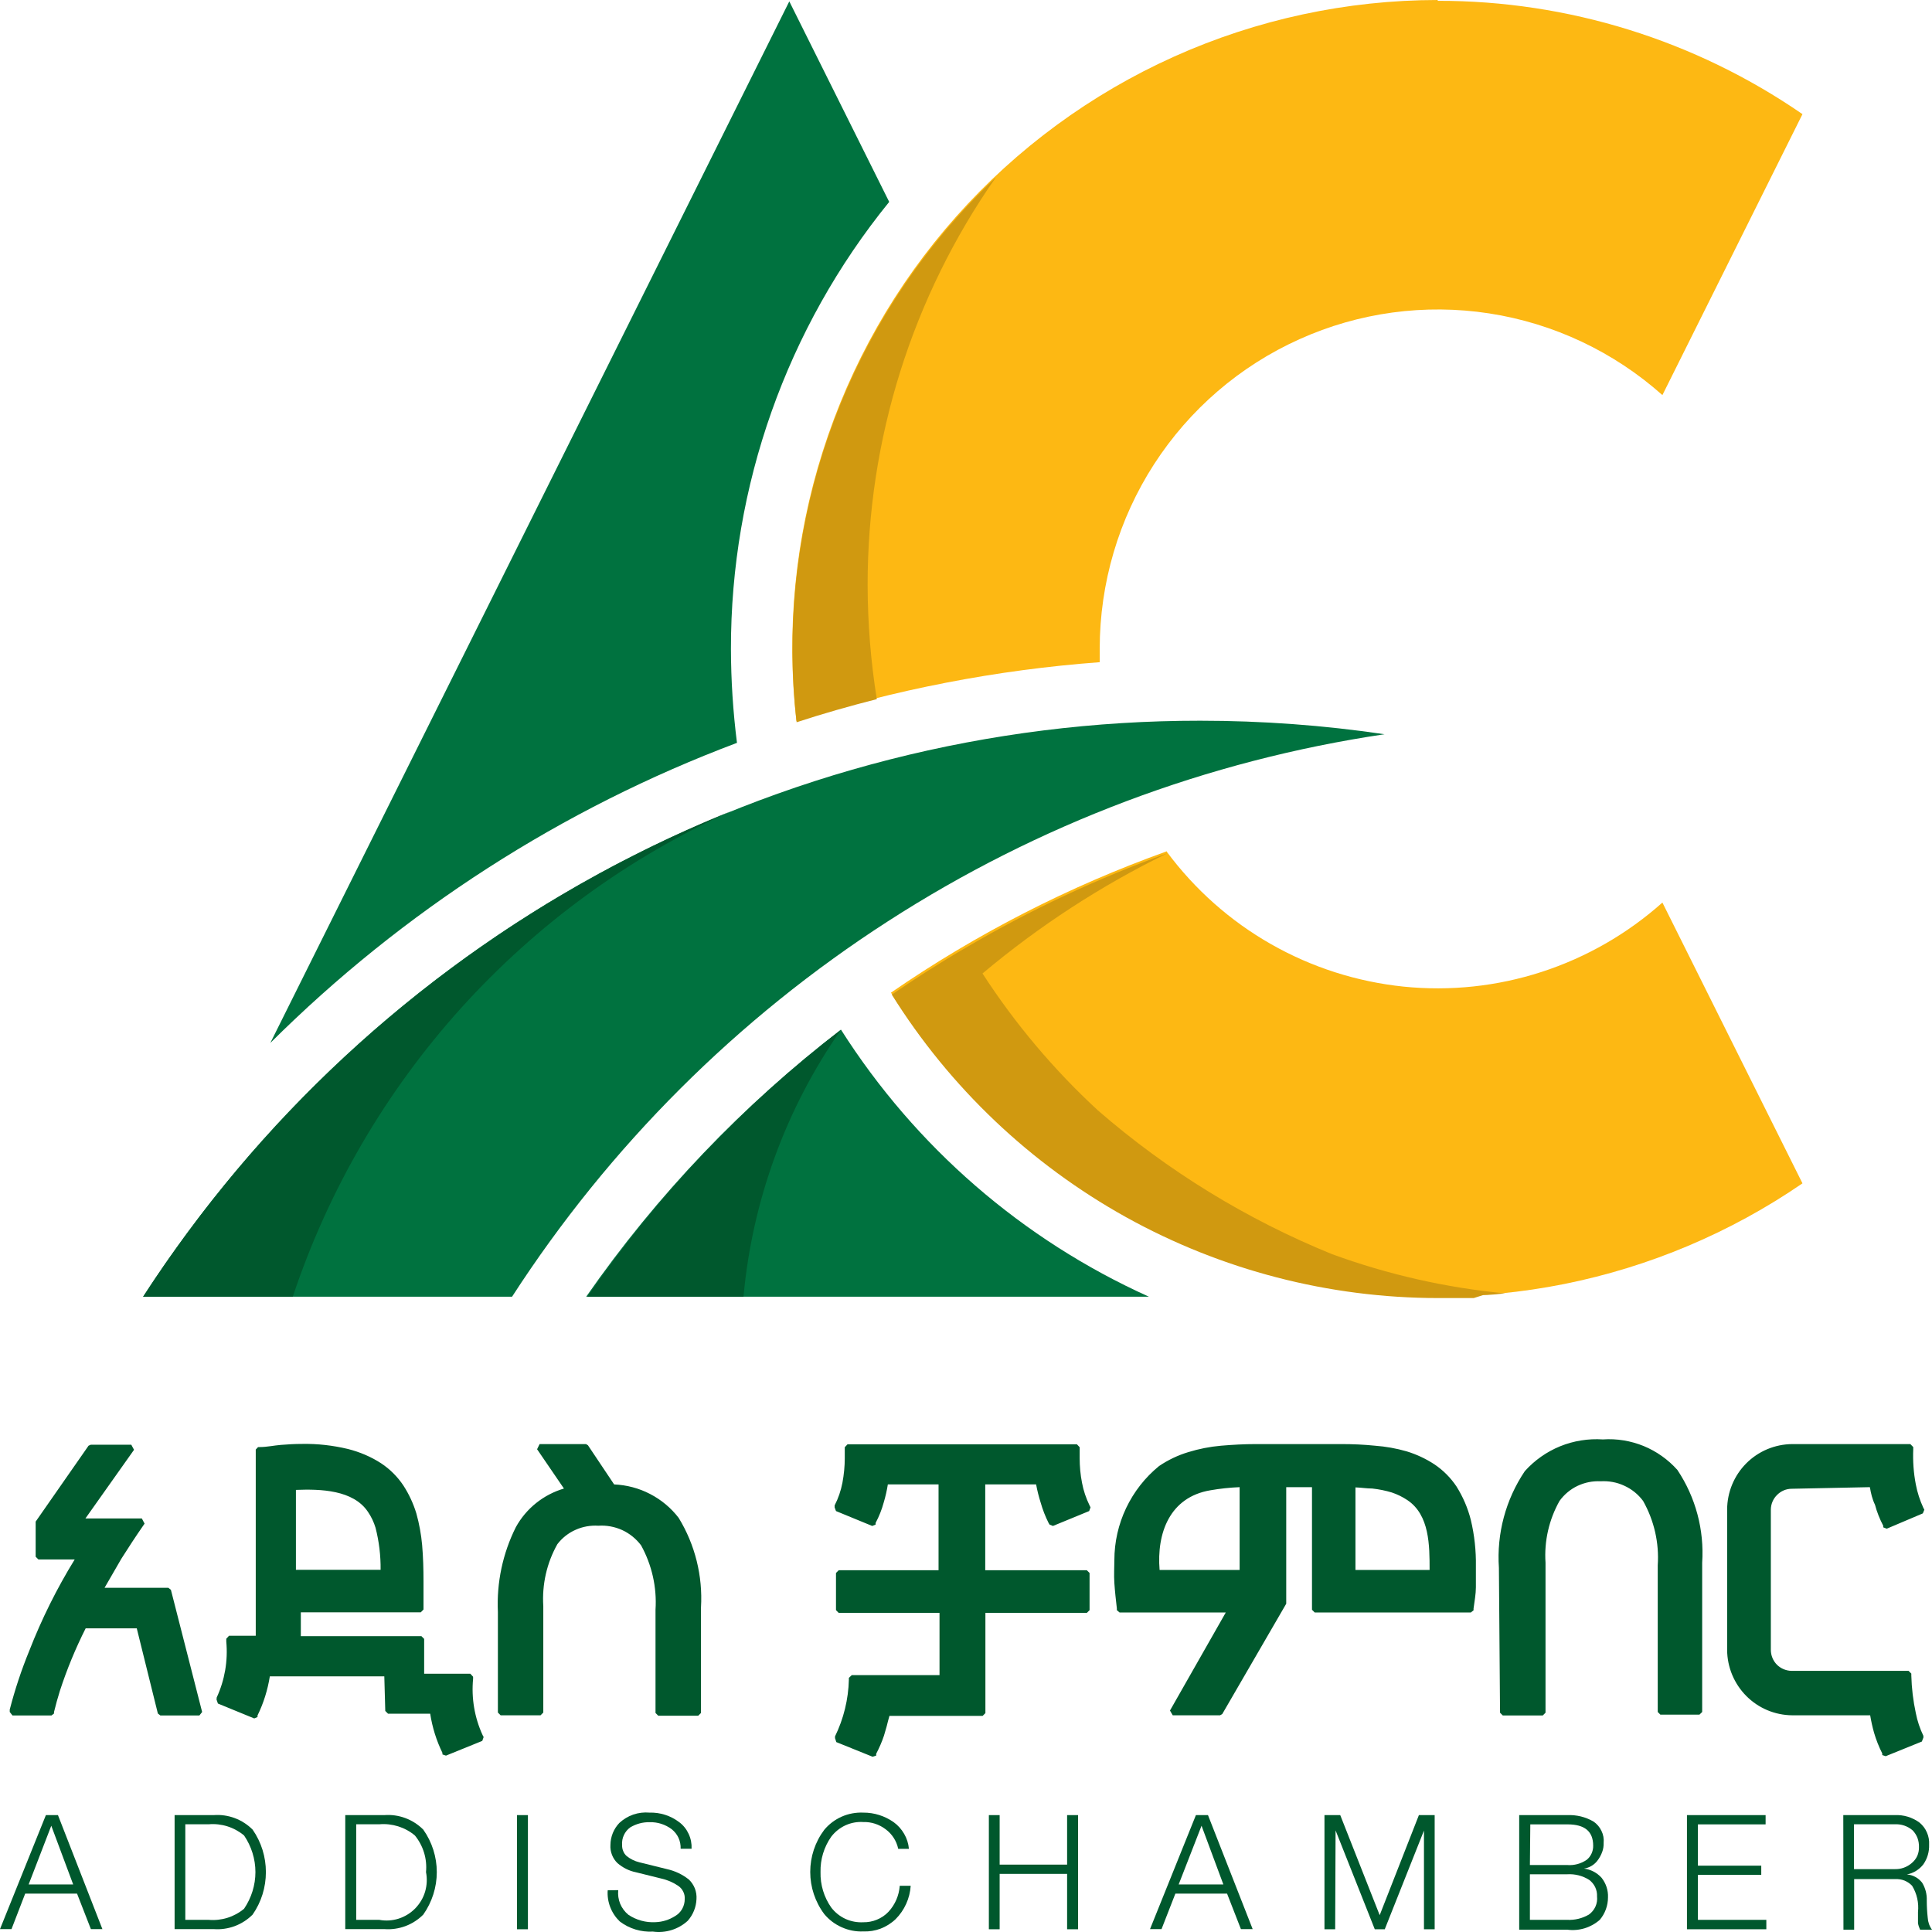
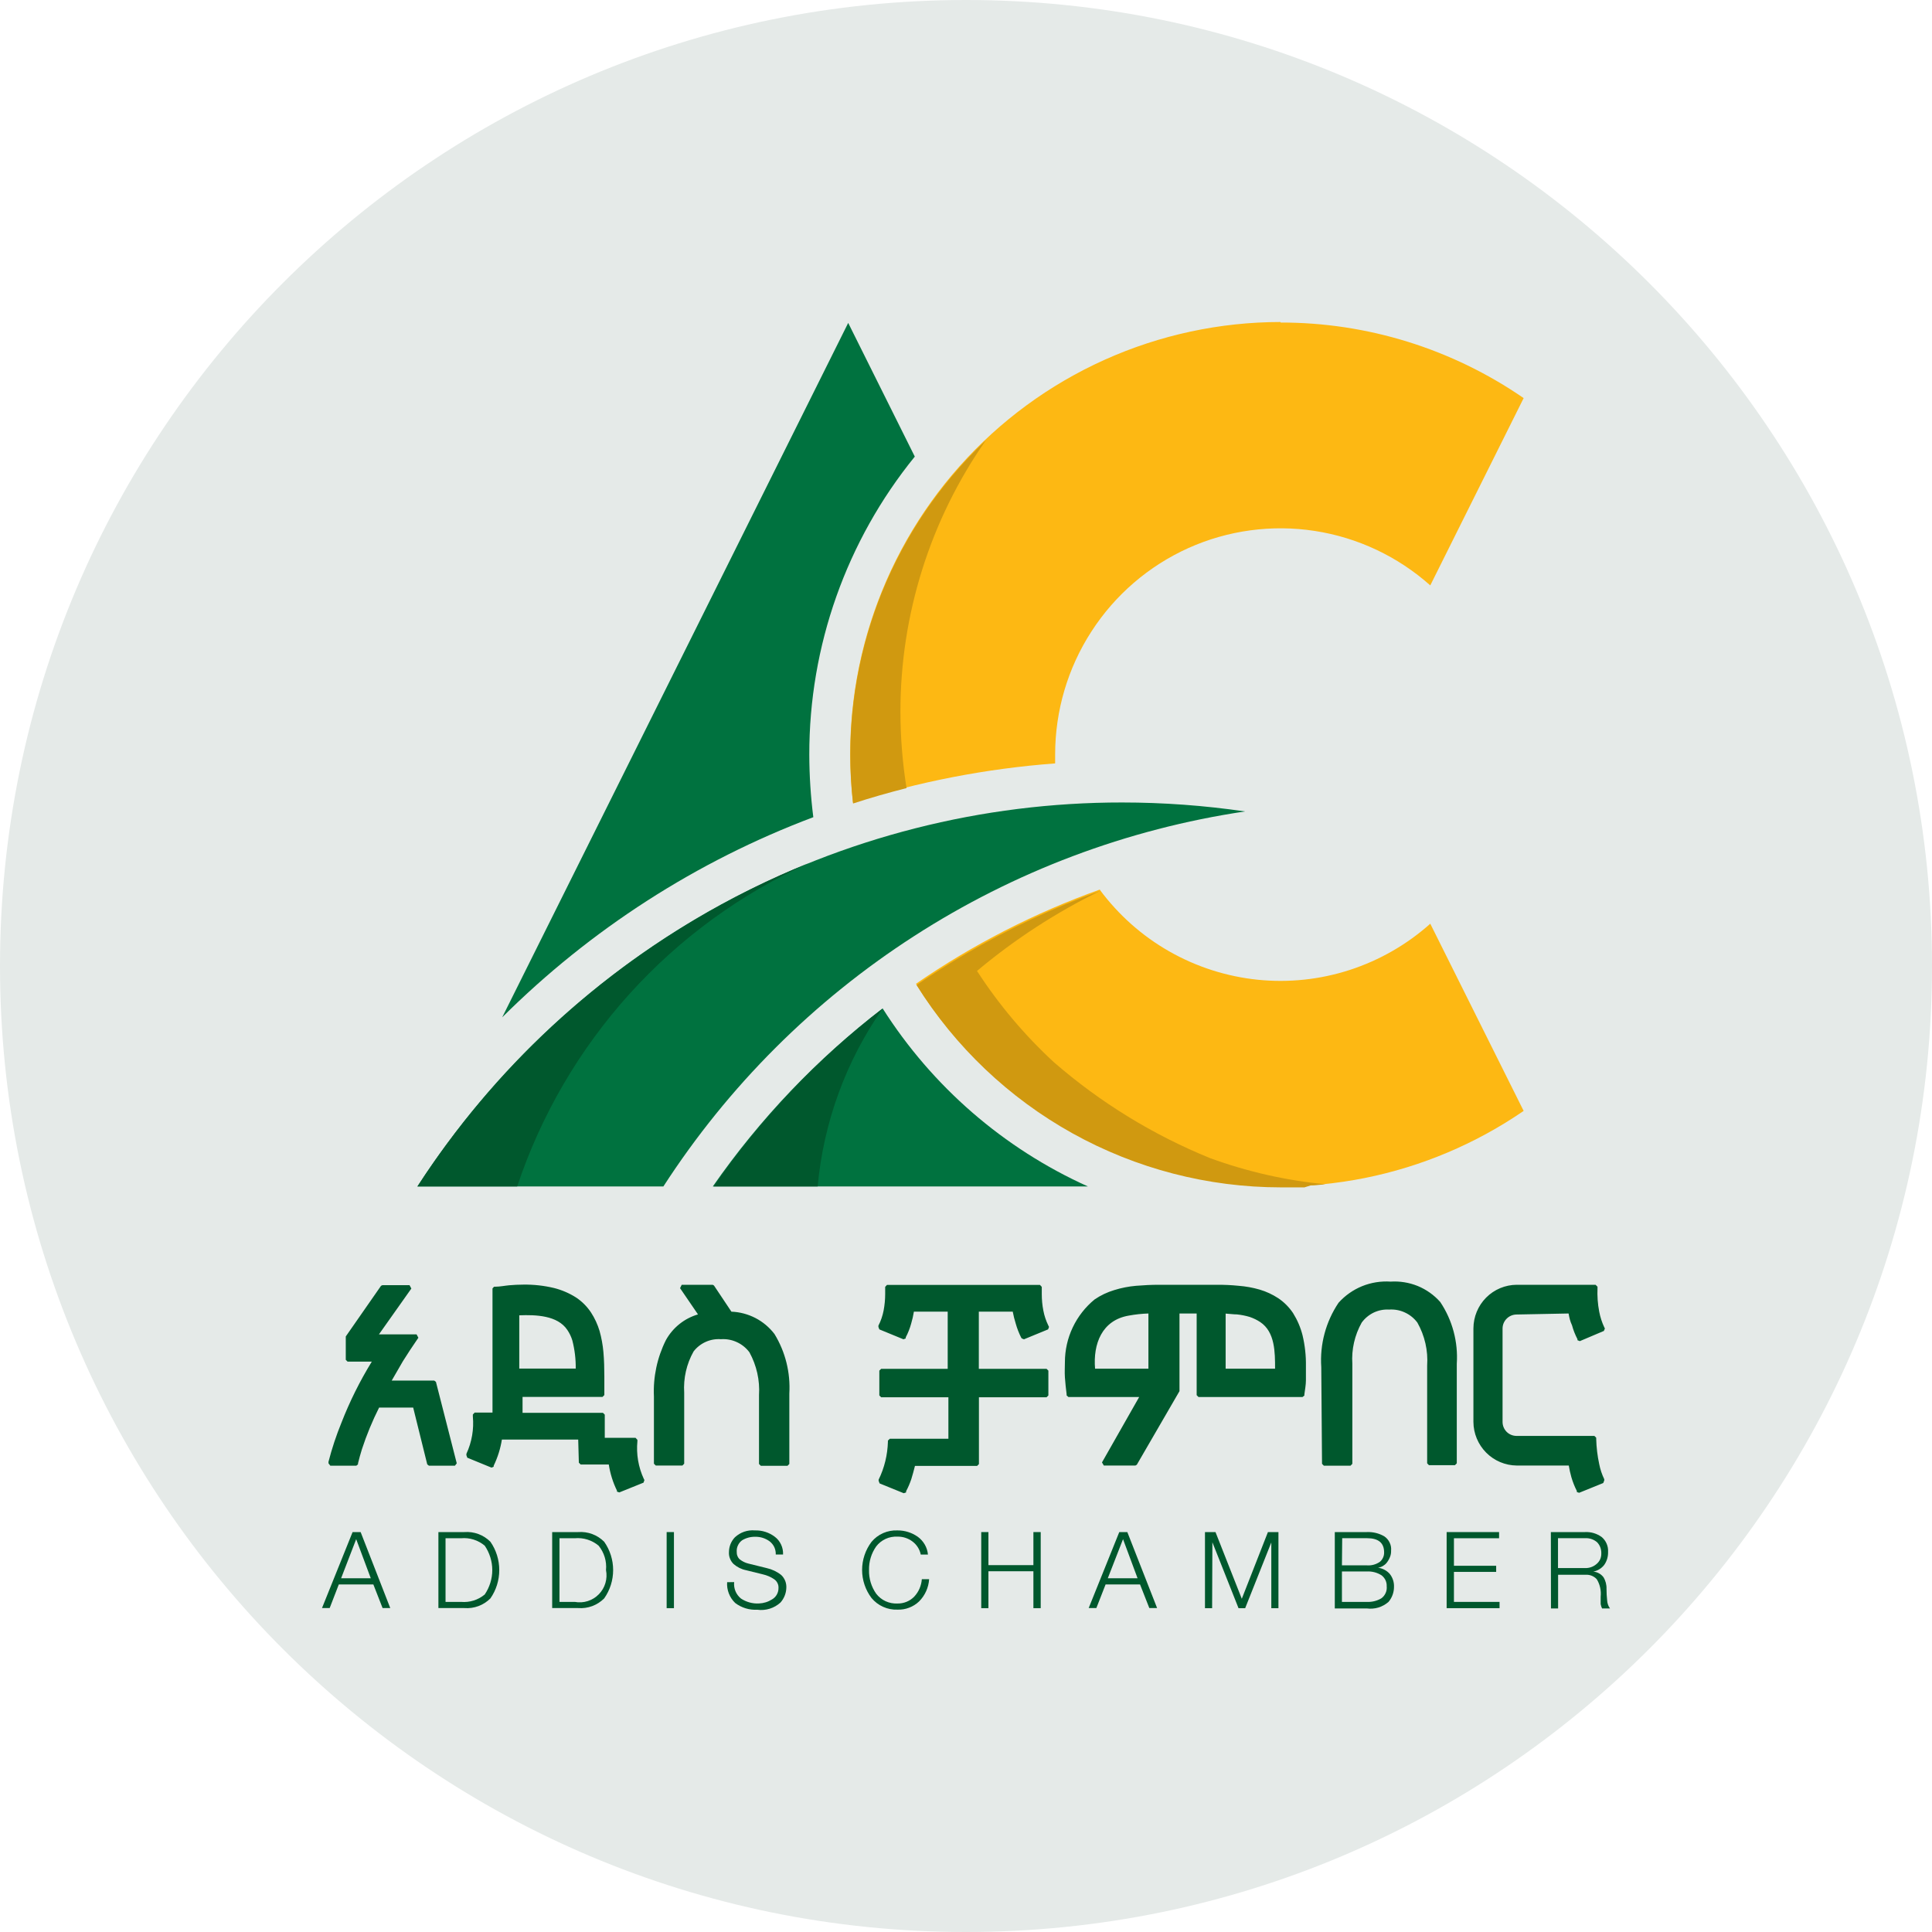
- <svg xmlns="http://www.w3.org/2000/svg" width="24" height="24" viewBox="0 0 24 24" fill="none">
-   <path fill-rule="evenodd" clip-rule="evenodd" d="M3.358 12.956L9.805 0.017L11.046 2.508C9.772 4.076 9.077 6.039 9.08 8.063C9.081 8.452 9.106 8.841 9.155 9.228C6.982 10.045 5.006 11.316 3.358 12.956Z" fill="#00723F" />
-   <path fill-rule="evenodd" clip-rule="evenodd" d="M14.495 10.582C14.843 11.05 15.283 11.441 15.79 11.729C16.296 12.017 16.856 12.196 17.435 12.256C18.014 12.315 18.598 12.253 19.152 12.073C19.706 11.893 20.216 11.6 20.651 11.212L22.391 14.7C21.499 15.312 20.494 15.737 19.434 15.95C18.375 16.162 17.284 16.158 16.226 15.937C15.169 15.715 14.167 15.282 13.28 14.662C12.394 14.043 11.641 13.25 11.068 12.331C12.13 11.599 13.282 11.009 14.495 10.575M17.861 0.01C19.478 0.008 21.058 0.499 22.391 1.418L20.651 4.908C20.046 4.369 19.298 4.016 18.498 3.893C17.698 3.77 16.88 3.881 16.142 4.214C15.403 4.546 14.777 5.085 14.336 5.767C13.896 6.449 13.662 7.243 13.661 8.055C13.661 8.114 13.661 8.17 13.661 8.226C12.381 8.321 11.116 8.566 9.893 8.955C9.766 7.829 9.877 6.689 10.22 5.609C10.562 4.53 11.127 3.535 11.879 2.689C12.631 1.844 13.553 1.167 14.583 0.704C15.613 0.241 16.73 0.001 17.859 0L17.861 0.01Z" fill="#FDB813" />
-   <path fill-rule="evenodd" clip-rule="evenodd" d="M14.909 8.953C15.675 8.953 16.441 9.009 17.199 9.121C15.002 9.447 12.899 10.239 11.031 11.444C9.162 12.648 7.57 14.238 6.361 16.108H1.778C3.198 13.911 5.144 12.105 7.437 10.855C9.73 9.605 12.299 8.951 14.909 8.953Z" fill="#00723F" />
-   <path fill-rule="evenodd" clip-rule="evenodd" d="M14.274 16.108H7.282C8.16 14.845 9.228 13.726 10.447 12.791C11.372 14.247 12.701 15.4 14.272 16.108" fill="#00723F" />
-   <path fill-rule="evenodd" clip-rule="evenodd" d="M9.236 16.108H7.297C8.17 14.846 9.233 13.727 10.447 12.791C9.763 13.772 9.345 14.915 9.236 16.108Z" fill="#00582D" />
-   <path fill-rule="evenodd" clip-rule="evenodd" d="M3.637 16.108H1.778C3.539 13.393 6.089 11.287 9.083 10.076C7.809 10.65 6.668 11.482 5.73 12.52C4.793 13.558 4.08 14.78 3.637 16.108Z" fill="#00582D" />
-   <path d="M18.424 16.088H18.409C18.506 16.088 18.603 16.076 18.698 16.067C17.963 15.997 17.241 15.833 16.548 15.58C15.488 15.149 14.505 14.546 13.64 13.795C13.092 13.29 12.61 12.718 12.205 12.093C12.907 11.503 13.679 11.001 14.502 10.599C13.635 10.911 12.799 11.302 12.004 11.769C11.851 11.857 11.701 11.949 11.551 12.044L11.531 12.056C11.379 12.153 11.228 12.253 11.078 12.355C11.799 13.509 12.8 14.459 13.986 15.119C15.173 15.778 16.507 16.124 17.864 16.125C17.997 16.125 18.128 16.125 18.261 16.125H18.307L18.424 16.088Z" fill="#D09910" />
-   <path d="M12.37 2.204C11.462 3.061 10.765 4.119 10.335 5.294C9.906 6.469 9.755 7.729 9.896 8.972C10.223 8.865 10.557 8.77 10.892 8.685C10.817 8.217 10.779 7.744 10.778 7.27C10.776 5.457 11.332 3.688 12.37 2.204Z" fill="#D09910" />
-   <path d="M0.356 23.409H0.909L0.637 22.68L0.356 23.409ZM0.57 22.548H0.72L1.272 23.964H1.129L0.957 23.523H0.313L0.143 23.964H0L0.57 22.548Z" fill="#00582D" />
-   <path d="M2.302 23.849H2.591C2.75 23.863 2.909 23.814 3.032 23.711C3.123 23.577 3.173 23.418 3.173 23.256C3.173 23.093 3.123 22.935 3.032 22.801C2.909 22.698 2.75 22.648 2.591 22.662H2.302V23.849ZM2.169 22.548H2.654C2.743 22.541 2.832 22.554 2.916 22.585C2.999 22.616 3.075 22.665 3.138 22.728C3.246 22.883 3.303 23.067 3.303 23.256C3.303 23.445 3.246 23.629 3.138 23.784C3.075 23.847 2.999 23.896 2.916 23.927C2.832 23.958 2.743 23.971 2.654 23.964H2.169V22.548Z" fill="#00582D" />
-   <path d="M4.425 23.849H4.711C4.791 23.864 4.874 23.859 4.952 23.834C5.03 23.809 5.101 23.765 5.158 23.707C5.215 23.648 5.258 23.577 5.281 23.498C5.304 23.419 5.308 23.336 5.292 23.256C5.308 23.092 5.258 22.929 5.154 22.801C5.031 22.698 4.871 22.648 4.711 22.662H4.425V23.849ZM4.289 22.548H4.774C4.863 22.541 4.952 22.554 5.036 22.585C5.119 22.616 5.195 22.665 5.258 22.728C5.367 22.882 5.426 23.067 5.426 23.256C5.426 23.445 5.367 23.629 5.258 23.784C5.195 23.847 5.119 23.896 5.036 23.927C4.952 23.958 4.863 23.971 4.774 23.964H4.289V22.548Z" fill="#00582D" />
-   <path d="M6.558 22.548H6.422V23.966H6.558V22.548Z" fill="#00582D" />
-   <path d="M7.68 23.48C7.674 23.537 7.682 23.595 7.704 23.649C7.726 23.702 7.761 23.749 7.806 23.786C7.905 23.852 8.023 23.885 8.143 23.878C8.229 23.875 8.312 23.849 8.385 23.803C8.422 23.782 8.453 23.751 8.474 23.714C8.495 23.677 8.506 23.634 8.506 23.591C8.508 23.559 8.502 23.527 8.487 23.498C8.473 23.469 8.451 23.444 8.424 23.426C8.361 23.383 8.29 23.353 8.215 23.336L7.9 23.258C7.815 23.241 7.736 23.201 7.67 23.144C7.64 23.115 7.617 23.08 7.602 23.041C7.587 23.002 7.58 22.96 7.583 22.918C7.584 22.816 7.624 22.718 7.694 22.645C7.744 22.599 7.803 22.563 7.867 22.541C7.932 22.519 8 22.511 8.068 22.517C8.201 22.513 8.332 22.555 8.438 22.636C8.489 22.674 8.529 22.725 8.555 22.782C8.582 22.84 8.594 22.903 8.591 22.966H8.455C8.457 22.92 8.448 22.874 8.429 22.831C8.41 22.789 8.38 22.752 8.344 22.723C8.265 22.664 8.169 22.633 8.07 22.636C7.985 22.634 7.901 22.657 7.828 22.701C7.794 22.726 7.767 22.759 7.75 22.797C7.732 22.834 7.725 22.876 7.728 22.918C7.727 22.944 7.731 22.969 7.741 22.993C7.75 23.017 7.765 23.039 7.784 23.056C7.83 23.093 7.884 23.12 7.942 23.134L8.286 23.219C8.385 23.241 8.478 23.285 8.557 23.348C8.59 23.379 8.615 23.417 8.632 23.459C8.648 23.501 8.655 23.547 8.652 23.591C8.648 23.692 8.609 23.787 8.543 23.861C8.485 23.914 8.416 23.953 8.342 23.976C8.267 23.999 8.189 24.006 8.111 23.995C7.963 24.003 7.817 23.959 7.699 23.869C7.647 23.819 7.607 23.759 7.581 23.692C7.555 23.625 7.544 23.554 7.549 23.482L7.68 23.48Z" fill="#00582D" />
-   <path d="M11.158 22.967C11.137 22.869 11.082 22.783 11.002 22.724C10.922 22.663 10.824 22.631 10.724 22.634C10.648 22.629 10.572 22.643 10.502 22.675C10.433 22.707 10.373 22.755 10.326 22.816C10.236 22.944 10.189 23.099 10.193 23.256C10.189 23.413 10.236 23.568 10.326 23.696C10.373 23.757 10.433 23.805 10.502 23.837C10.572 23.869 10.648 23.883 10.724 23.879C10.782 23.88 10.84 23.869 10.893 23.847C10.947 23.825 10.996 23.792 11.036 23.75C11.119 23.661 11.168 23.547 11.177 23.426H11.313C11.303 23.582 11.236 23.73 11.126 23.84C11.073 23.891 11.009 23.931 10.94 23.958C10.871 23.984 10.797 23.996 10.724 23.993C10.632 23.997 10.54 23.979 10.456 23.941C10.372 23.904 10.298 23.848 10.239 23.777C10.126 23.626 10.065 23.442 10.065 23.254C10.065 23.065 10.126 22.881 10.239 22.731C10.298 22.66 10.372 22.604 10.456 22.567C10.54 22.53 10.632 22.513 10.724 22.517C10.859 22.516 10.991 22.558 11.102 22.636C11.155 22.674 11.199 22.724 11.232 22.781C11.265 22.838 11.285 22.901 11.291 22.967H11.158Z" fill="#00582D" />
-   <path d="M12.284 22.548H12.418V23.163H13.256V22.548H13.392V23.966H13.256V23.278H12.418V23.966H12.284V22.548Z" fill="#00582D" />
-   <path d="M14.642 23.409H15.197L14.926 22.68L14.642 23.409ZM14.856 22.548H15.006L15.561 23.964H15.415L15.243 23.523H14.601L14.429 23.964H14.286L14.856 22.548Z" fill="#00582D" />
-   <path d="M16.453 22.548H16.649L17.139 23.791L17.626 22.548H17.822V23.966H17.689V22.74L17.202 23.966H17.078L16.591 22.738L16.586 23.966H16.453V22.548Z" fill="#00582D" />
-   <path d="M19.005 23.168H19.468C19.554 23.175 19.64 23.152 19.711 23.103C19.737 23.082 19.757 23.055 19.771 23.025C19.785 22.994 19.792 22.961 19.791 22.928C19.791 22.75 19.686 22.663 19.473 22.663H19.01L19.005 23.168ZM19.005 23.849H19.468C19.562 23.854 19.656 23.831 19.737 23.784C19.773 23.759 19.801 23.724 19.819 23.685C19.837 23.645 19.844 23.601 19.839 23.558C19.841 23.518 19.833 23.479 19.816 23.443C19.799 23.408 19.774 23.377 19.742 23.353C19.66 23.301 19.565 23.277 19.468 23.283H19.005V23.849ZM18.872 22.548H19.468C19.583 22.543 19.696 22.57 19.795 22.628C19.838 22.657 19.872 22.697 19.894 22.744C19.917 22.79 19.926 22.842 19.921 22.893C19.922 22.931 19.917 22.968 19.904 23.003C19.889 23.045 19.867 23.085 19.839 23.12C19.798 23.17 19.74 23.203 19.677 23.212C19.761 23.223 19.838 23.263 19.895 23.326C19.95 23.395 19.979 23.482 19.975 23.57C19.975 23.672 19.939 23.771 19.873 23.849C19.818 23.897 19.753 23.933 19.684 23.954C19.614 23.975 19.54 23.981 19.468 23.971H18.872V22.548Z" fill="#00582D" />
-   <path d="M20.956 22.548H21.933V22.663H21.092V23.176H21.879V23.29H21.092V23.849H21.942V23.966H20.956V22.548Z" fill="#00582D" />
-   <path d="M23.031 23.219H23.535C23.613 23.222 23.689 23.195 23.748 23.144C23.777 23.12 23.801 23.09 23.817 23.055C23.832 23.02 23.839 22.983 23.838 22.945C23.839 22.907 23.833 22.869 23.82 22.833C23.807 22.798 23.786 22.765 23.76 22.738C23.698 22.684 23.617 22.657 23.535 22.662H23.031V23.219ZM22.898 22.548H23.535C23.646 22.542 23.755 22.575 23.845 22.641C23.885 22.674 23.917 22.716 23.937 22.764C23.958 22.811 23.967 22.863 23.964 22.915C23.967 23.002 23.943 23.087 23.893 23.159C23.843 23.224 23.769 23.27 23.688 23.285C23.724 23.288 23.761 23.298 23.793 23.316C23.826 23.333 23.854 23.358 23.877 23.387C23.918 23.453 23.938 23.531 23.935 23.608C23.935 23.68 23.939 23.752 23.947 23.823C23.95 23.876 23.968 23.928 24 23.971H23.852C23.84 23.945 23.831 23.919 23.826 23.891C23.826 23.866 23.826 23.847 23.826 23.83C23.826 23.813 23.826 23.788 23.826 23.752C23.838 23.638 23.813 23.524 23.753 23.426C23.727 23.398 23.694 23.376 23.658 23.361C23.622 23.347 23.583 23.341 23.544 23.343H23.033V23.971H22.9L22.898 22.548Z" fill="#00582D" />
-   <path fill-rule="evenodd" clip-rule="evenodd" d="M17.759 19.503C17.759 19.197 17.759 18.82 17.483 18.635C17.423 18.595 17.358 18.563 17.289 18.54C17.21 18.516 17.129 18.5 17.047 18.491C16.979 18.491 16.909 18.479 16.838 18.477V19.503H17.759ZM15.399 19.503V18.474C15.277 18.479 15.155 18.492 15.035 18.513C14.531 18.598 14.367 19.044 14.405 19.503H15.399ZM3.676 18.506V19.501H4.728C4.73 19.324 4.709 19.149 4.665 18.978C4.644 18.908 4.612 18.841 4.571 18.781C4.389 18.508 3.984 18.496 3.676 18.508V18.506ZM15.227 20.031H13.908L13.874 20.002V19.98C13.862 19.875 13.85 19.771 13.843 19.666C13.836 19.561 13.843 19.476 13.843 19.382C13.843 19.157 13.893 18.936 13.989 18.734C14.085 18.532 14.225 18.353 14.398 18.212C14.51 18.136 14.632 18.078 14.761 18.039C14.894 17.998 15.03 17.971 15.169 17.959C15.312 17.947 15.455 17.939 15.598 17.939H16.666C16.805 17.939 16.943 17.945 17.081 17.959C17.214 17.969 17.345 17.992 17.473 18.029C17.595 18.066 17.711 18.12 17.818 18.19C17.927 18.263 18.021 18.357 18.094 18.467C18.174 18.595 18.234 18.734 18.271 18.881C18.316 19.069 18.337 19.263 18.334 19.457C18.334 19.544 18.334 19.632 18.334 19.717C18.334 19.802 18.317 19.892 18.305 19.982V20.004L18.271 20.031H16.332L16.298 19.997V18.474H15.978V19.907V19.922L15.183 21.293L15.156 21.308H14.568L14.534 21.249L15.227 20.031ZM18.62 19.476C18.591 19.051 18.704 18.628 18.942 18.275C19.063 18.14 19.214 18.034 19.381 17.966C19.549 17.898 19.731 17.869 19.912 17.881C20.084 17.869 20.258 17.898 20.418 17.963C20.578 18.029 20.722 18.131 20.837 18.26C21.064 18.6 21.172 19.005 21.145 19.413V21.267L21.111 21.3H20.626L20.593 21.267V19.445C20.612 19.166 20.548 18.888 20.411 18.645C20.35 18.563 20.27 18.498 20.177 18.456C20.085 18.413 19.984 18.395 19.882 18.401C19.784 18.396 19.686 18.416 19.597 18.458C19.508 18.5 19.431 18.565 19.373 18.645C19.242 18.878 19.181 19.145 19.199 19.413V21.276L19.165 21.31H18.668L18.634 21.276L18.62 19.476ZM1.061 18.863H1.762L1.796 18.927L1.776 18.956C1.684 19.089 1.595 19.225 1.507 19.364C1.437 19.484 1.367 19.608 1.299 19.724H2.091L2.123 19.749L2.511 21.267L2.477 21.31H1.992L1.961 21.286L1.699 20.228H1.064C0.938 20.478 0.831 20.737 0.744 21.004C0.717 21.089 0.693 21.179 0.671 21.267V21.286L0.64 21.31H0.155L0.121 21.267V21.237C0.185 20.989 0.266 20.745 0.363 20.508C0.517 20.113 0.706 19.732 0.928 19.372H0.477L0.443 19.338V18.919V18.902L1.1 17.959L1.127 17.947H1.631L1.665 18.01L1.061 18.863ZM4.774 20.824H3.352C3.325 20.993 3.274 21.157 3.199 21.31V21.33L3.158 21.347L2.707 21.162L2.69 21.113L2.692 21.087C2.792 20.87 2.833 20.631 2.811 20.393V20.357L2.845 20.32H3.177C3.177 19.557 3.177 18.793 3.177 18.029V18.007L3.206 17.976H3.226C3.315 17.976 3.403 17.956 3.49 17.949C3.577 17.942 3.662 17.937 3.749 17.937C3.942 17.933 4.135 17.955 4.323 18C4.469 18.037 4.609 18.096 4.735 18.178C4.845 18.251 4.939 18.345 5.012 18.455C5.081 18.562 5.135 18.678 5.172 18.8C5.208 18.929 5.232 19.061 5.244 19.194C5.257 19.343 5.261 19.498 5.261 19.647V19.994L5.227 20.029H3.737V20.325H5.21H5.235L5.269 20.359V20.792H5.843L5.877 20.829V20.855C5.854 21.095 5.895 21.337 5.996 21.556L6.008 21.578L5.991 21.626L5.54 21.809L5.496 21.794V21.775C5.421 21.621 5.37 21.457 5.344 21.288H4.82L4.786 21.254L4.774 20.824ZM7.004 18.489L6.672 18.003L6.703 17.939H7.28L7.304 17.954L7.629 18.44C7.785 18.447 7.938 18.487 8.076 18.559C8.215 18.631 8.336 18.732 8.431 18.856C8.635 19.19 8.731 19.578 8.708 19.968V21.279L8.674 21.313H8.177L8.143 21.279V19.997C8.161 19.718 8.098 19.441 7.964 19.197C7.902 19.115 7.822 19.05 7.729 19.007C7.636 18.965 7.534 18.946 7.433 18.953C7.336 18.947 7.238 18.964 7.15 19.004C7.061 19.043 6.983 19.105 6.924 19.182C6.792 19.416 6.732 19.683 6.749 19.951V21.274L6.715 21.308H6.219L6.185 21.274V20.024C6.168 19.659 6.245 19.297 6.408 18.971C6.536 18.738 6.752 18.566 7.006 18.491L7.004 18.489ZM23.227 18.474L22.257 18.494C22.189 18.494 22.124 18.522 22.076 18.57C22.027 18.618 21.999 18.683 21.998 18.752V20.495C21.998 20.564 22.025 20.63 22.073 20.679C22.121 20.727 22.187 20.755 22.255 20.756H23.709L23.743 20.79V20.814C23.747 20.971 23.766 21.128 23.799 21.281C23.818 21.379 23.85 21.474 23.893 21.563V21.585L23.874 21.634L23.425 21.816L23.382 21.802V21.782C23.34 21.699 23.306 21.613 23.28 21.524C23.26 21.453 23.244 21.381 23.232 21.308C22.907 21.308 22.585 21.308 22.262 21.308C22.048 21.306 21.844 21.22 21.693 21.068C21.542 20.916 21.456 20.71 21.455 20.495V18.752C21.456 18.537 21.541 18.331 21.692 18.179C21.843 18.027 22.048 17.941 22.262 17.939H23.731L23.767 17.976V18.003C23.761 18.149 23.771 18.296 23.799 18.44C23.818 18.541 23.85 18.639 23.893 18.732L23.905 18.754L23.886 18.8L23.438 18.99L23.394 18.973V18.953C23.351 18.871 23.316 18.784 23.292 18.693C23.258 18.623 23.241 18.55 23.229 18.477L23.227 18.474ZM12.871 18.44H12.239V19.506H13.501L13.535 19.54V20.002L13.501 20.036H12.241V21.281L12.207 21.315H11.049C11.037 21.356 11.024 21.407 11.015 21.444C11.005 21.48 10.993 21.522 10.981 21.561C10.955 21.639 10.922 21.714 10.884 21.787V21.809L10.84 21.823L10.389 21.641L10.373 21.592V21.57C10.48 21.351 10.539 21.11 10.545 20.865V20.843L10.581 20.809H11.671V20.036H10.419L10.385 20.002V19.54L10.419 19.506H11.659V18.44H11.029C11.017 18.516 11 18.591 10.978 18.664C10.954 18.753 10.92 18.838 10.877 18.919V18.939L10.835 18.956L10.385 18.771L10.368 18.725V18.701C10.414 18.612 10.446 18.517 10.465 18.419C10.484 18.317 10.494 18.215 10.494 18.112C10.494 18.076 10.494 18.039 10.494 18.005V17.978L10.528 17.942H13.378L13.412 17.978V18.005C13.412 18.039 13.412 18.076 13.412 18.112C13.412 18.215 13.421 18.317 13.441 18.419C13.459 18.516 13.491 18.611 13.535 18.701L13.547 18.725L13.53 18.771L13.08 18.956L13.038 18.939L13.026 18.919C12.985 18.838 12.952 18.752 12.927 18.664C12.904 18.591 12.885 18.516 12.871 18.44Z" fill="#00582D" />
+ <svg xmlns="http://www.w3.org/2000/svg" width="36" height="36" viewBox="0 0 36 36" fill="none">
+   <rect width="36" height="36" rx="18" fill="#E5EAE8" />
+   <path fill-rule="evenodd" clip-rule="evenodd" d="M9.358 18.956L15.805 6.017L17.046 8.508C15.772 10.076 15.077 12.039 15.08 14.062C15.081 14.452 15.106 14.841 15.155 15.227C12.982 16.045 11.006 17.316 9.358 18.956Z" fill="#00723F" />
+   <path fill-rule="evenodd" clip-rule="evenodd" d="M20.495 16.582C20.843 17.05 21.283 17.441 21.79 17.729C22.296 18.017 22.856 18.196 23.435 18.256C24.014 18.315 24.598 18.253 25.152 18.073C25.706 17.893 26.216 17.6 26.651 17.212L28.391 20.7C27.499 21.312 26.494 21.737 25.434 21.95C24.375 22.162 23.284 22.158 22.226 21.936C21.169 21.715 20.167 21.282 19.28 20.662C18.394 20.043 17.641 19.25 17.068 18.331C18.13 17.599 19.282 17.009 20.495 16.575M23.861 6.01C25.478 6.008 27.058 6.499 28.391 7.418L26.651 10.908C26.046 10.369 25.298 10.016 24.498 9.893C23.698 9.77 22.88 9.881 22.142 10.213C21.404 10.546 20.777 11.085 20.337 11.767C19.896 12.448 19.662 13.243 19.661 14.055C19.661 14.114 19.661 14.169 19.661 14.225C18.381 14.321 17.116 14.566 15.893 14.955C15.766 13.829 15.877 12.689 16.22 11.609C16.562 10.53 17.128 9.534 17.879 8.689C18.631 7.844 19.553 7.167 20.583 6.704C21.613 6.241 22.73 6.001 23.859 6L23.861 6.01Z" fill="#FDB813" />
+   <path fill-rule="evenodd" clip-rule="evenodd" d="M20.909 14.953C21.675 14.953 22.441 15.009 23.199 15.12C21.002 15.447 18.899 16.239 17.031 17.444C15.162 18.648 13.57 20.238 12.361 22.108H7.778C9.198 19.91 11.144 18.105 13.437 16.855C15.73 15.605 18.299 14.951 20.909 14.953Z" fill="#00723F" />
+   <path fill-rule="evenodd" clip-rule="evenodd" d="M20.274 22.108H13.282C14.16 20.845 15.228 19.726 16.447 18.791C17.372 20.247 18.701 21.4 20.272 22.108" fill="#00723F" />
+   <path fill-rule="evenodd" clip-rule="evenodd" d="M15.236 22.108H13.297C14.171 20.846 15.233 19.727 16.447 18.791C15.763 19.772 15.345 20.915 15.236 22.108Z" fill="#00582D" />
+   <path fill-rule="evenodd" clip-rule="evenodd" d="M9.637 22.108H7.778C9.539 19.393 12.089 17.287 15.083 16.077C13.809 16.65 12.668 17.482 11.73 18.52C10.793 19.558 10.08 20.78 9.637 22.108Z" fill="#00582D" />
+   <path d="M24.424 22.088H24.409C24.506 22.088 24.603 22.076 24.698 22.067C23.963 21.997 23.241 21.833 22.548 21.58C21.488 21.149 20.505 20.546 19.64 19.795C19.092 19.29 18.61 18.718 18.205 18.092C18.907 17.503 19.679 17.001 20.503 16.599C19.635 16.91 18.799 17.302 18.004 17.769C17.851 17.857 17.701 17.949 17.551 18.044L17.531 18.056C17.379 18.153 17.228 18.253 17.078 18.355C17.799 19.508 18.799 20.459 19.986 21.119C21.173 21.778 22.507 22.124 23.864 22.125C23.997 22.125 24.128 22.125 24.261 22.125H24.307L24.424 22.088Z" fill="#D09910" />
+   <path d="M18.37 8.204C17.462 9.061 16.765 10.119 16.335 11.294C15.906 12.469 15.755 13.729 15.896 14.972C16.223 14.865 16.557 14.77 16.892 14.685C16.817 14.217 16.779 13.744 16.778 13.27C16.776 11.457 17.332 9.688 18.37 8.204Z" fill="#D09910" />
+   <path d="M6.356 29.409H6.909L6.637 28.68L6.356 29.409ZM6.57 28.548H6.72L7.272 29.964H7.129L6.957 29.524H6.313L6.143 29.964H6L6.57 28.548Z" fill="#00582D" />
+   <path d="M8.302 29.849H8.591C8.75 29.863 8.909 29.814 9.032 29.711C9.123 29.577 9.173 29.418 9.173 29.256C9.173 29.094 9.123 28.935 9.032 28.801C8.909 28.698 8.75 28.648 8.591 28.663H8.302V29.849ZM8.169 28.548H8.654C8.743 28.541 8.832 28.554 8.916 28.585C8.999 28.616 9.075 28.665 9.138 28.728C9.246 28.883 9.303 29.067 9.303 29.256C9.303 29.445 9.246 29.629 9.138 29.784C9.075 29.847 8.999 29.896 8.916 29.927C8.832 29.958 8.743 29.971 8.654 29.964H8.169V28.548Z" fill="#00582D" />
+   <path d="M10.425 29.849H10.711C10.791 29.864 10.874 29.859 10.952 29.834C11.03 29.809 11.101 29.766 11.158 29.707C11.215 29.649 11.258 29.577 11.281 29.498C11.304 29.42 11.308 29.337 11.292 29.256C11.308 29.092 11.258 28.929 11.154 28.801C11.03 28.698 10.871 28.648 10.711 28.663H10.425V29.849ZM10.289 28.548H10.774C10.863 28.541 10.952 28.554 11.036 28.585C11.119 28.616 11.195 28.665 11.258 28.728C11.367 28.883 11.425 29.067 11.425 29.256C11.425 29.445 11.367 29.629 11.258 29.784C11.195 29.847 11.119 29.896 11.036 29.927C10.952 29.958 10.863 29.971 10.774 29.964H10.289V28.548Z" fill="#00582D" />
+   <path d="M12.558 28.548H12.422V29.966H12.558V28.548Z" fill="#00582D" />
+   <path d="M13.68 29.48C13.674 29.537 13.682 29.595 13.704 29.649C13.726 29.702 13.761 29.749 13.806 29.786C13.905 29.852 14.024 29.885 14.143 29.878C14.229 29.875 14.312 29.849 14.385 29.803C14.422 29.782 14.453 29.751 14.474 29.714C14.495 29.677 14.507 29.634 14.506 29.591C14.508 29.559 14.502 29.527 14.487 29.498C14.473 29.469 14.451 29.444 14.424 29.426C14.361 29.383 14.29 29.353 14.216 29.336L13.9 29.258C13.815 29.241 13.736 29.201 13.67 29.144C13.64 29.115 13.617 29.08 13.602 29.041C13.586 29.002 13.58 28.96 13.583 28.918C13.584 28.816 13.624 28.718 13.694 28.645C13.744 28.599 13.803 28.563 13.867 28.541C13.932 28.519 14 28.511 14.068 28.517C14.201 28.513 14.332 28.555 14.438 28.636C14.489 28.674 14.529 28.725 14.555 28.782C14.582 28.84 14.594 28.903 14.591 28.966H14.455C14.457 28.92 14.448 28.874 14.429 28.831C14.41 28.789 14.38 28.752 14.344 28.723C14.265 28.664 14.169 28.633 14.07 28.636C13.985 28.634 13.901 28.657 13.828 28.701C13.794 28.726 13.767 28.759 13.75 28.797C13.732 28.834 13.725 28.876 13.728 28.918C13.727 28.944 13.731 28.969 13.741 28.993C13.75 29.017 13.765 29.039 13.784 29.056C13.831 29.093 13.884 29.12 13.942 29.134L14.286 29.219C14.385 29.241 14.478 29.285 14.557 29.348C14.59 29.379 14.615 29.417 14.632 29.459C14.648 29.501 14.655 29.547 14.652 29.591C14.648 29.692 14.609 29.787 14.543 29.861C14.485 29.914 14.416 29.953 14.342 29.976C14.267 29.999 14.188 30.006 14.111 29.995C13.963 30.003 13.817 29.959 13.699 29.869C13.647 29.819 13.607 29.759 13.581 29.692C13.555 29.625 13.544 29.554 13.549 29.482L13.68 29.48Z" fill="#00582D" />
+   <path d="M17.157 28.967C17.137 28.869 17.082 28.783 17.002 28.723C16.922 28.663 16.824 28.631 16.724 28.633C16.648 28.629 16.572 28.643 16.502 28.675C16.433 28.707 16.372 28.755 16.326 28.816C16.236 28.944 16.189 29.099 16.193 29.256C16.189 29.413 16.236 29.568 16.326 29.696C16.373 29.757 16.433 29.805 16.503 29.837C16.572 29.868 16.648 29.883 16.724 29.879C16.782 29.88 16.84 29.869 16.893 29.847C16.947 29.825 16.996 29.792 17.036 29.75C17.119 29.661 17.168 29.547 17.177 29.426H17.313C17.303 29.582 17.236 29.73 17.126 29.84C17.073 29.891 17.009 29.931 16.94 29.957C16.871 29.984 16.797 29.996 16.724 29.993C16.632 29.997 16.54 29.979 16.456 29.941C16.372 29.904 16.298 29.847 16.239 29.776C16.126 29.626 16.064 29.442 16.064 29.254C16.064 29.065 16.126 28.881 16.239 28.731C16.298 28.66 16.372 28.604 16.456 28.567C16.541 28.53 16.632 28.513 16.724 28.517C16.859 28.516 16.991 28.558 17.102 28.636C17.155 28.674 17.199 28.724 17.232 28.781C17.265 28.838 17.285 28.901 17.291 28.967H17.157Z" fill="#00582D" />
+   <path d="M18.284 28.548H18.418V29.164H19.256V28.548H19.392V29.966H19.256V29.278H18.418V29.966H18.284V28.548Z" fill="#00582D" />
+   <path d="M20.642 29.409H21.197L20.926 28.68L20.642 29.409ZM20.856 28.548H21.006L21.561 29.964H21.416L21.243 29.524H20.601L20.429 29.964H20.286L20.856 28.548Z" fill="#00582D" />
+   <path d="M22.453 28.548H22.649L23.139 29.791L23.626 28.548H23.822V29.966H23.689V28.741L23.202 29.966H23.078L22.591 28.738L22.586 29.966H22.453V28.548Z" fill="#00582D" />
+   <path d="M25.005 29.168H25.468C25.554 29.175 25.64 29.152 25.711 29.103C25.737 29.082 25.757 29.055 25.771 29.024C25.785 28.994 25.792 28.961 25.791 28.927C25.791 28.75 25.686 28.662 25.473 28.662H25.01L25.005 29.168ZM25.005 29.849H25.468C25.562 29.854 25.656 29.831 25.737 29.784C25.773 29.759 25.801 29.724 25.819 29.684C25.837 29.645 25.844 29.601 25.839 29.557C25.841 29.518 25.833 29.479 25.816 29.443C25.799 29.408 25.774 29.377 25.742 29.353C25.66 29.301 25.565 29.277 25.468 29.282H25.005V29.849ZM24.872 28.548H25.468C25.583 28.543 25.696 28.57 25.795 28.628C25.838 28.657 25.872 28.697 25.894 28.744C25.917 28.79 25.926 28.842 25.921 28.893C25.922 28.931 25.917 28.968 25.904 29.003C25.889 29.045 25.867 29.084 25.839 29.12C25.798 29.17 25.74 29.203 25.677 29.212C25.761 29.223 25.838 29.263 25.895 29.326C25.95 29.395 25.979 29.481 25.975 29.57C25.975 29.672 25.939 29.771 25.873 29.849C25.818 29.897 25.753 29.933 25.684 29.954C25.614 29.975 25.54 29.98 25.468 29.971H24.872V28.548Z" fill="#00582D" />
+   <path d="M26.956 28.548H27.933V28.663H27.092V29.176H27.879V29.29H27.092V29.849H27.942V29.966H26.956V28.548Z" fill="#00582D" />
+   <path d="M29.031 29.219H29.535C29.613 29.221 29.689 29.195 29.748 29.144C29.777 29.12 29.801 29.09 29.817 29.055C29.832 29.02 29.839 28.982 29.838 28.944C29.839 28.907 29.833 28.869 29.82 28.833C29.807 28.798 29.786 28.765 29.76 28.738C29.698 28.684 29.617 28.657 29.535 28.662H29.031V29.219ZM28.898 28.548H29.535C29.646 28.542 29.755 28.575 29.845 28.64C29.885 28.674 29.917 28.716 29.937 28.764C29.958 28.811 29.967 28.863 29.964 28.915C29.967 29.002 29.943 29.087 29.893 29.159C29.843 29.224 29.769 29.269 29.688 29.285C29.724 29.287 29.761 29.298 29.793 29.316C29.826 29.333 29.854 29.358 29.877 29.387C29.918 29.453 29.938 29.53 29.935 29.608C29.935 29.68 29.939 29.751 29.947 29.822C29.95 29.876 29.968 29.928 30 29.971H29.852C29.84 29.945 29.831 29.918 29.826 29.89C29.826 29.866 29.826 29.847 29.826 29.83C29.826 29.813 29.826 29.788 29.826 29.752C29.838 29.638 29.813 29.523 29.753 29.426C29.727 29.398 29.694 29.375 29.658 29.361C29.622 29.347 29.583 29.341 29.544 29.343H29.033V29.971H28.9L28.898 28.548Z" fill="#00582D" />
+   <path fill-rule="evenodd" clip-rule="evenodd" d="M23.759 25.503C23.759 25.197 23.759 24.82 23.483 24.635C23.423 24.595 23.358 24.564 23.289 24.54C23.21 24.516 23.129 24.5 23.047 24.492C22.979 24.492 22.909 24.48 22.838 24.477V25.503H23.759ZM21.399 25.503V24.475C21.277 24.479 21.155 24.492 21.035 24.514C20.531 24.599 20.366 25.044 20.405 25.503H21.399ZM9.676 24.506V25.501H10.728C10.73 25.325 10.709 25.149 10.665 24.978C10.644 24.908 10.612 24.842 10.571 24.781C10.389 24.509 9.984 24.497 9.676 24.509V24.506ZM21.227 26.031H19.908L19.875 26.002V25.98C19.862 25.875 19.85 25.771 19.843 25.666C19.836 25.562 19.843 25.477 19.843 25.382C19.843 25.158 19.893 24.936 19.989 24.734C20.085 24.532 20.225 24.353 20.398 24.212C20.51 24.136 20.632 24.078 20.762 24.039C20.894 23.998 21.03 23.971 21.169 23.959C21.312 23.947 21.455 23.94 21.598 23.94H22.666C22.805 23.939 22.943 23.945 23.081 23.959C23.214 23.969 23.345 23.993 23.473 24.03C23.595 24.066 23.711 24.12 23.818 24.19C23.927 24.263 24.021 24.358 24.094 24.467C24.174 24.595 24.234 24.734 24.271 24.881C24.316 25.07 24.337 25.263 24.334 25.457C24.334 25.545 24.334 25.632 24.334 25.717C24.334 25.803 24.317 25.893 24.305 25.983V26.004L24.271 26.031H22.332L22.298 25.997V24.475H21.978V25.907V25.922L21.183 27.293L21.157 27.308H20.568L20.534 27.25L21.227 26.031ZM24.62 25.477C24.591 25.051 24.704 24.629 24.942 24.275C25.063 24.14 25.214 24.034 25.381 23.966C25.549 23.898 25.731 23.869 25.912 23.881C26.084 23.87 26.258 23.898 26.418 23.963C26.578 24.029 26.722 24.131 26.837 24.261C27.064 24.6 27.172 25.006 27.145 25.413V27.267L27.111 27.301H26.626L26.593 27.267V25.445C26.612 25.166 26.548 24.888 26.411 24.645C26.35 24.563 26.27 24.498 26.177 24.456C26.085 24.413 25.984 24.395 25.882 24.402C25.784 24.396 25.686 24.416 25.597 24.458C25.508 24.501 25.431 24.565 25.373 24.645C25.242 24.879 25.181 25.146 25.199 25.413V27.276L25.165 27.311H24.668L24.634 27.276L24.62 25.477ZM7.061 24.864H7.762L7.796 24.927L7.776 24.956C7.684 25.089 7.595 25.225 7.507 25.365C7.437 25.484 7.367 25.608 7.299 25.725H8.091L8.123 25.749L8.511 27.267L8.477 27.311H7.992L7.961 27.286L7.699 26.228H7.064C6.938 26.478 6.831 26.738 6.744 27.004C6.717 27.089 6.693 27.179 6.671 27.267V27.286L6.64 27.311H6.155L6.121 27.267V27.238C6.185 26.989 6.266 26.745 6.363 26.508C6.517 26.113 6.706 25.733 6.928 25.372H6.477L6.443 25.338V24.92V24.903L7.1 23.959L7.127 23.947H7.631L7.665 24.01L7.061 24.864ZM10.774 26.824H9.352C9.325 26.993 9.274 27.157 9.199 27.311V27.33L9.158 27.347L8.707 27.162L8.69 27.113L8.692 27.087C8.792 26.87 8.833 26.631 8.811 26.394V26.357L8.845 26.321H9.177C9.177 25.557 9.177 24.793 9.177 24.03V24.008L9.206 23.976H9.226C9.315 23.976 9.403 23.957 9.49 23.949C9.577 23.942 9.662 23.937 9.749 23.937C9.942 23.934 10.135 23.955 10.323 24C10.47 24.037 10.609 24.097 10.736 24.178C10.845 24.251 10.939 24.345 11.012 24.455C11.082 24.562 11.135 24.678 11.172 24.8C11.208 24.929 11.232 25.061 11.244 25.195C11.257 25.343 11.261 25.499 11.261 25.647V25.995L11.227 26.029H9.737V26.326H11.21H11.235L11.269 26.36V26.792H11.843L11.877 26.829V26.856C11.854 27.096 11.895 27.337 11.996 27.556L12.008 27.578L11.991 27.627L11.54 27.809L11.496 27.794V27.775C11.421 27.622 11.37 27.458 11.344 27.289H10.82L10.786 27.255L10.774 26.824ZM13.004 24.489L12.672 24.003L12.703 23.94H13.28L13.304 23.954L13.629 24.441C13.785 24.447 13.938 24.488 14.076 24.559C14.215 24.631 14.336 24.733 14.431 24.857C14.635 25.19 14.731 25.578 14.708 25.968V27.279L14.674 27.313H14.177L14.143 27.279V25.997C14.161 25.719 14.098 25.441 13.964 25.197C13.902 25.115 13.822 25.05 13.729 25.008C13.636 24.965 13.534 24.947 13.433 24.954C13.336 24.947 13.239 24.964 13.15 25.004C13.061 25.044 12.983 25.105 12.924 25.182C12.792 25.416 12.732 25.683 12.749 25.951V27.274L12.716 27.308H12.219L12.185 27.274V26.024C12.168 25.66 12.245 25.297 12.408 24.971C12.537 24.738 12.752 24.566 13.006 24.492L13.004 24.489ZM29.227 24.475L28.257 24.494C28.189 24.495 28.124 24.522 28.076 24.57C28.027 24.618 27.999 24.683 27.998 24.752V26.496C27.998 26.564 28.025 26.63 28.073 26.679C28.121 26.728 28.187 26.755 28.255 26.756H29.709L29.743 26.79V26.814C29.747 26.971 29.766 27.128 29.799 27.281C29.818 27.379 29.85 27.474 29.893 27.563V27.585L29.874 27.634L29.425 27.816L29.382 27.802V27.782C29.34 27.7 29.306 27.613 29.28 27.524C29.26 27.453 29.244 27.381 29.232 27.308C28.907 27.308 28.585 27.308 28.262 27.308C28.048 27.306 27.844 27.22 27.693 27.068C27.542 26.916 27.456 26.71 27.455 26.496V24.752C27.456 24.537 27.541 24.331 27.692 24.179C27.843 24.027 28.048 23.941 28.262 23.94H29.731L29.767 23.976V24.003C29.761 24.149 29.771 24.296 29.799 24.441C29.818 24.541 29.85 24.64 29.893 24.732L29.905 24.754L29.886 24.8L29.438 24.99L29.394 24.973V24.954C29.351 24.871 29.316 24.784 29.292 24.694C29.258 24.623 29.241 24.55 29.229 24.477L29.227 24.475ZM18.871 24.441H18.239V25.506H19.501L19.535 25.54V26.002L19.501 26.036H18.241V27.281L18.207 27.315H17.049C17.037 27.357 17.024 27.408 17.015 27.444C17.005 27.481 16.993 27.522 16.981 27.561C16.955 27.639 16.922 27.715 16.884 27.787V27.809L16.84 27.824L16.39 27.641L16.372 27.593V27.571C16.48 27.351 16.538 27.11 16.545 26.865V26.843L16.581 26.809H17.672V26.036H16.419L16.385 26.002V25.54L16.419 25.506H17.659V24.441H17.029C17.017 24.516 17 24.591 16.978 24.664C16.954 24.753 16.92 24.838 16.877 24.92V24.939L16.835 24.956L16.385 24.771L16.368 24.725V24.701C16.414 24.612 16.446 24.517 16.465 24.419C16.484 24.318 16.494 24.215 16.494 24.112C16.494 24.076 16.494 24.039 16.494 24.005V23.979L16.528 23.942H19.378L19.412 23.979V24.005C19.412 24.039 19.412 24.076 19.412 24.112C19.412 24.215 19.421 24.318 19.441 24.419C19.459 24.517 19.491 24.611 19.535 24.701L19.547 24.725L19.53 24.771L19.08 24.956L19.038 24.939L19.026 24.92C18.985 24.838 18.952 24.753 18.927 24.664C18.904 24.591 18.885 24.516 18.871 24.441Z" fill="#00582D" />
</svg>
